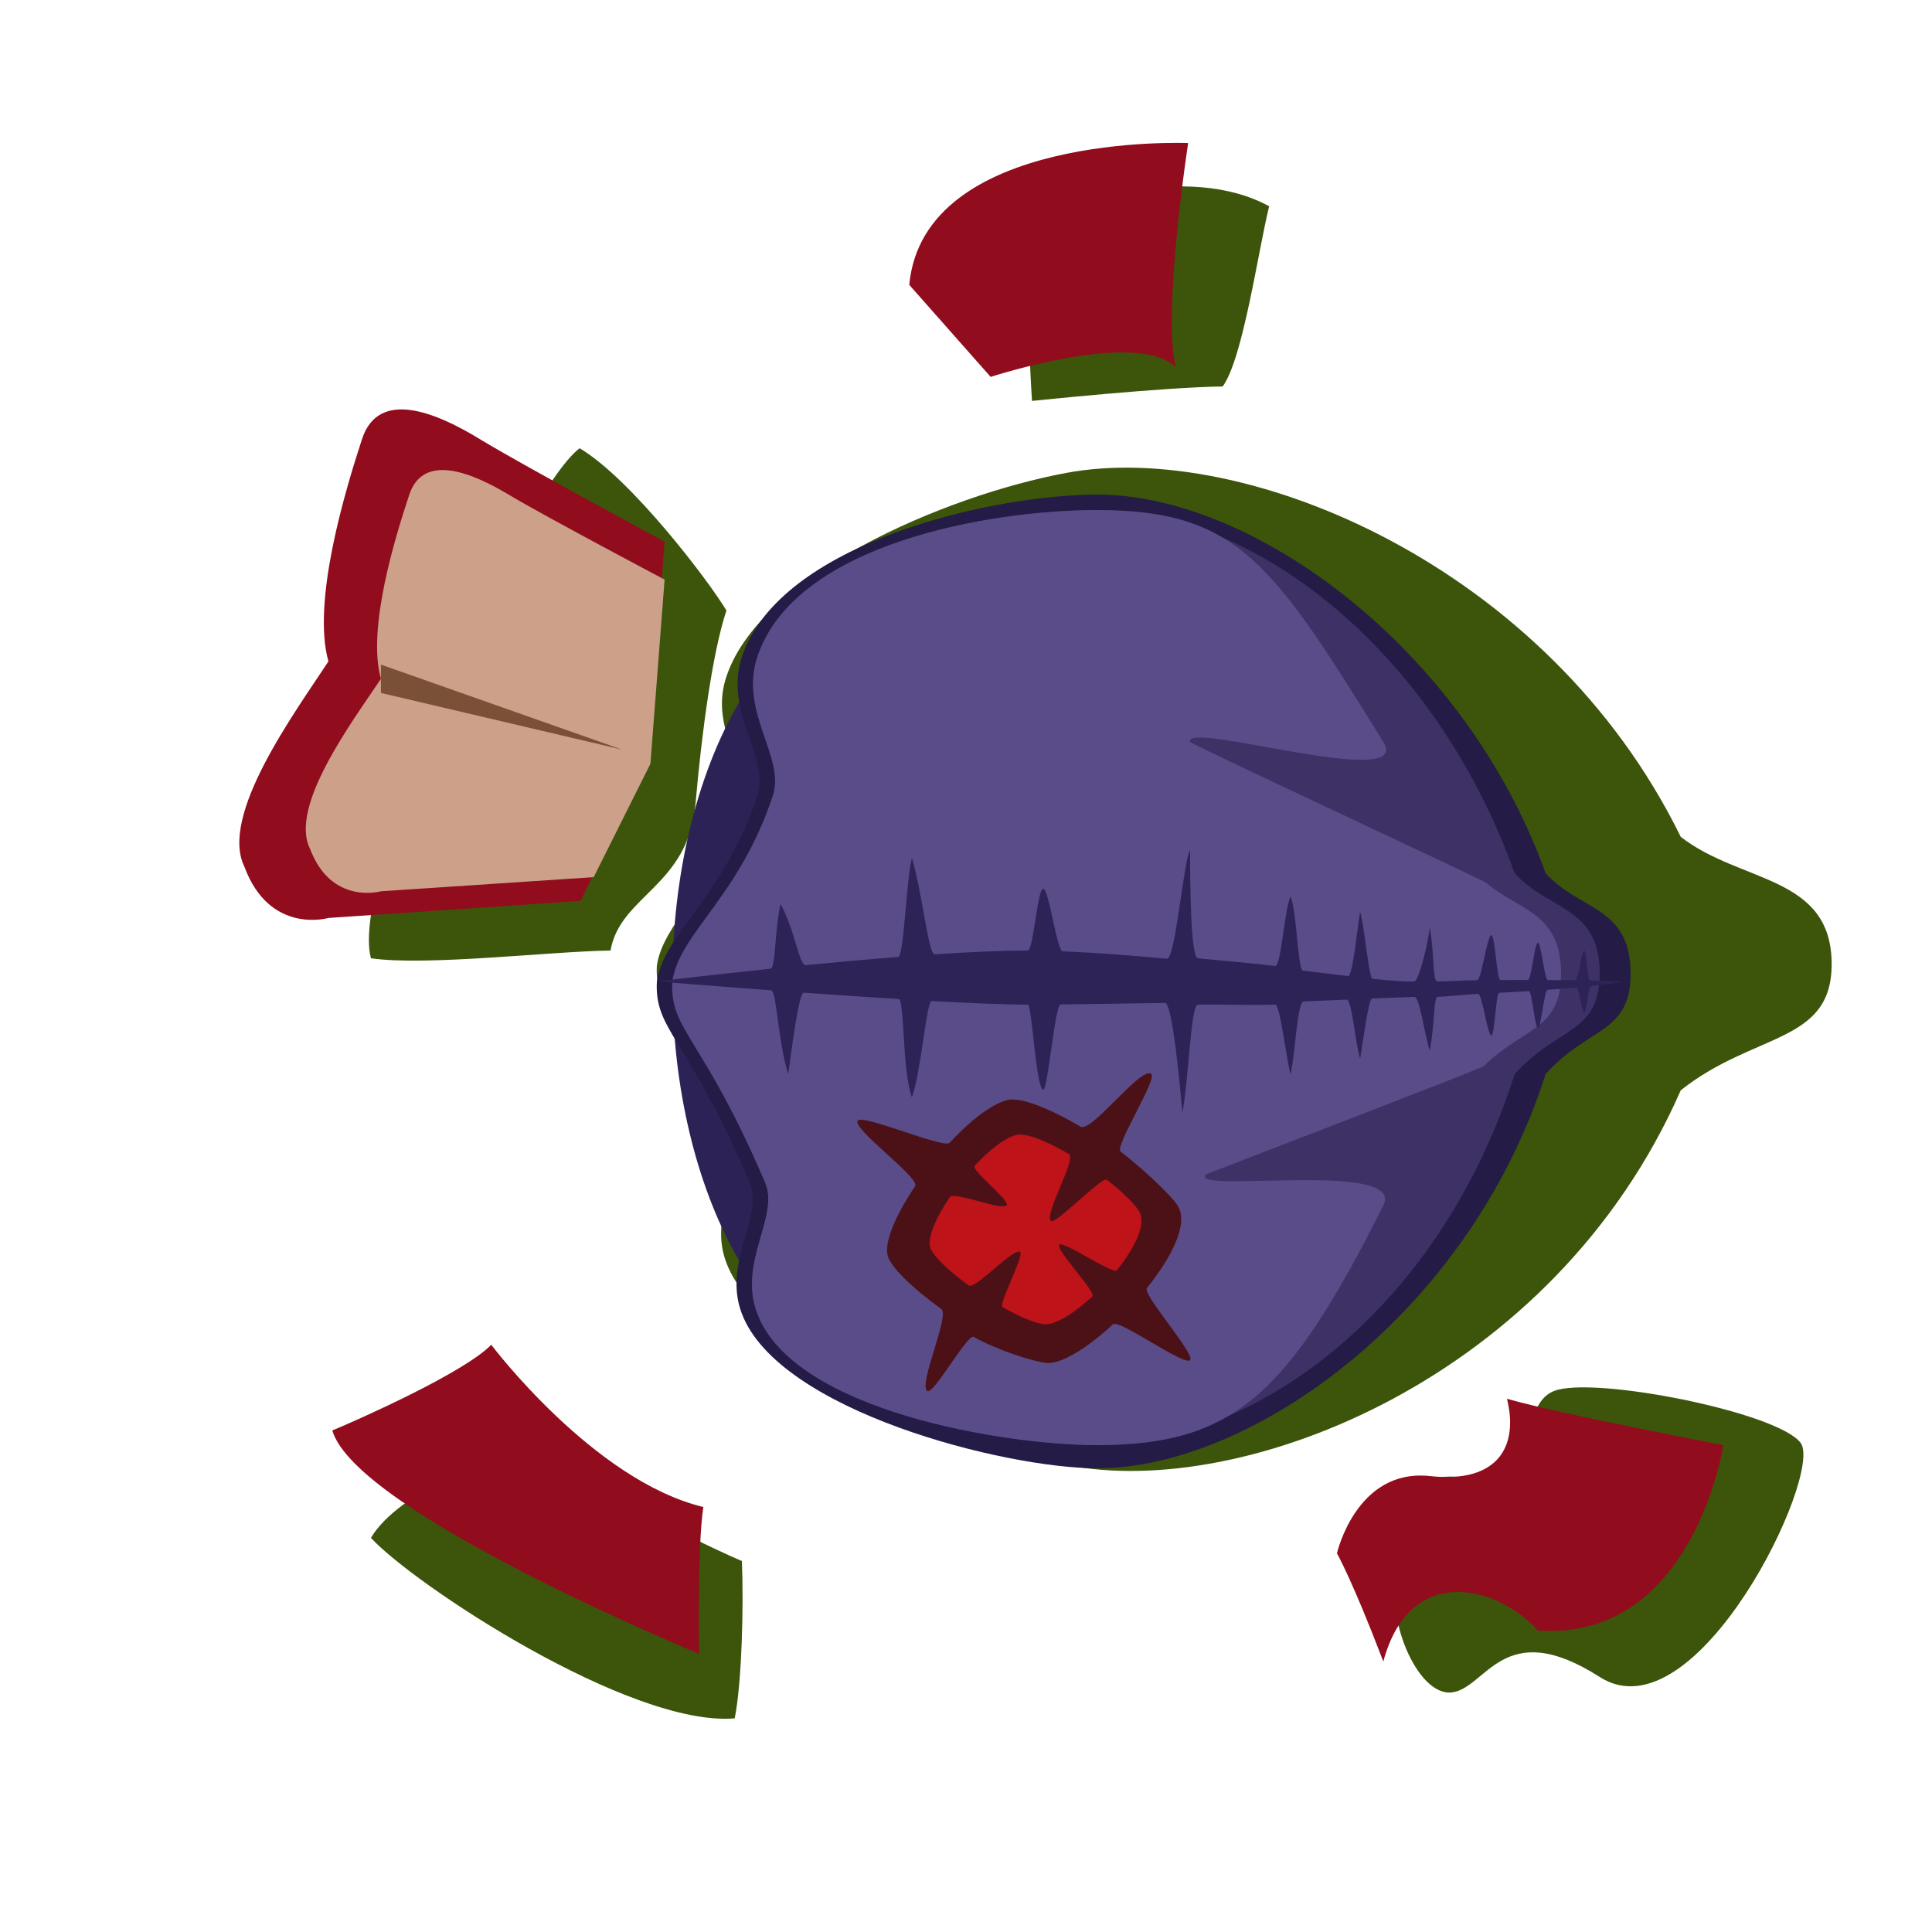
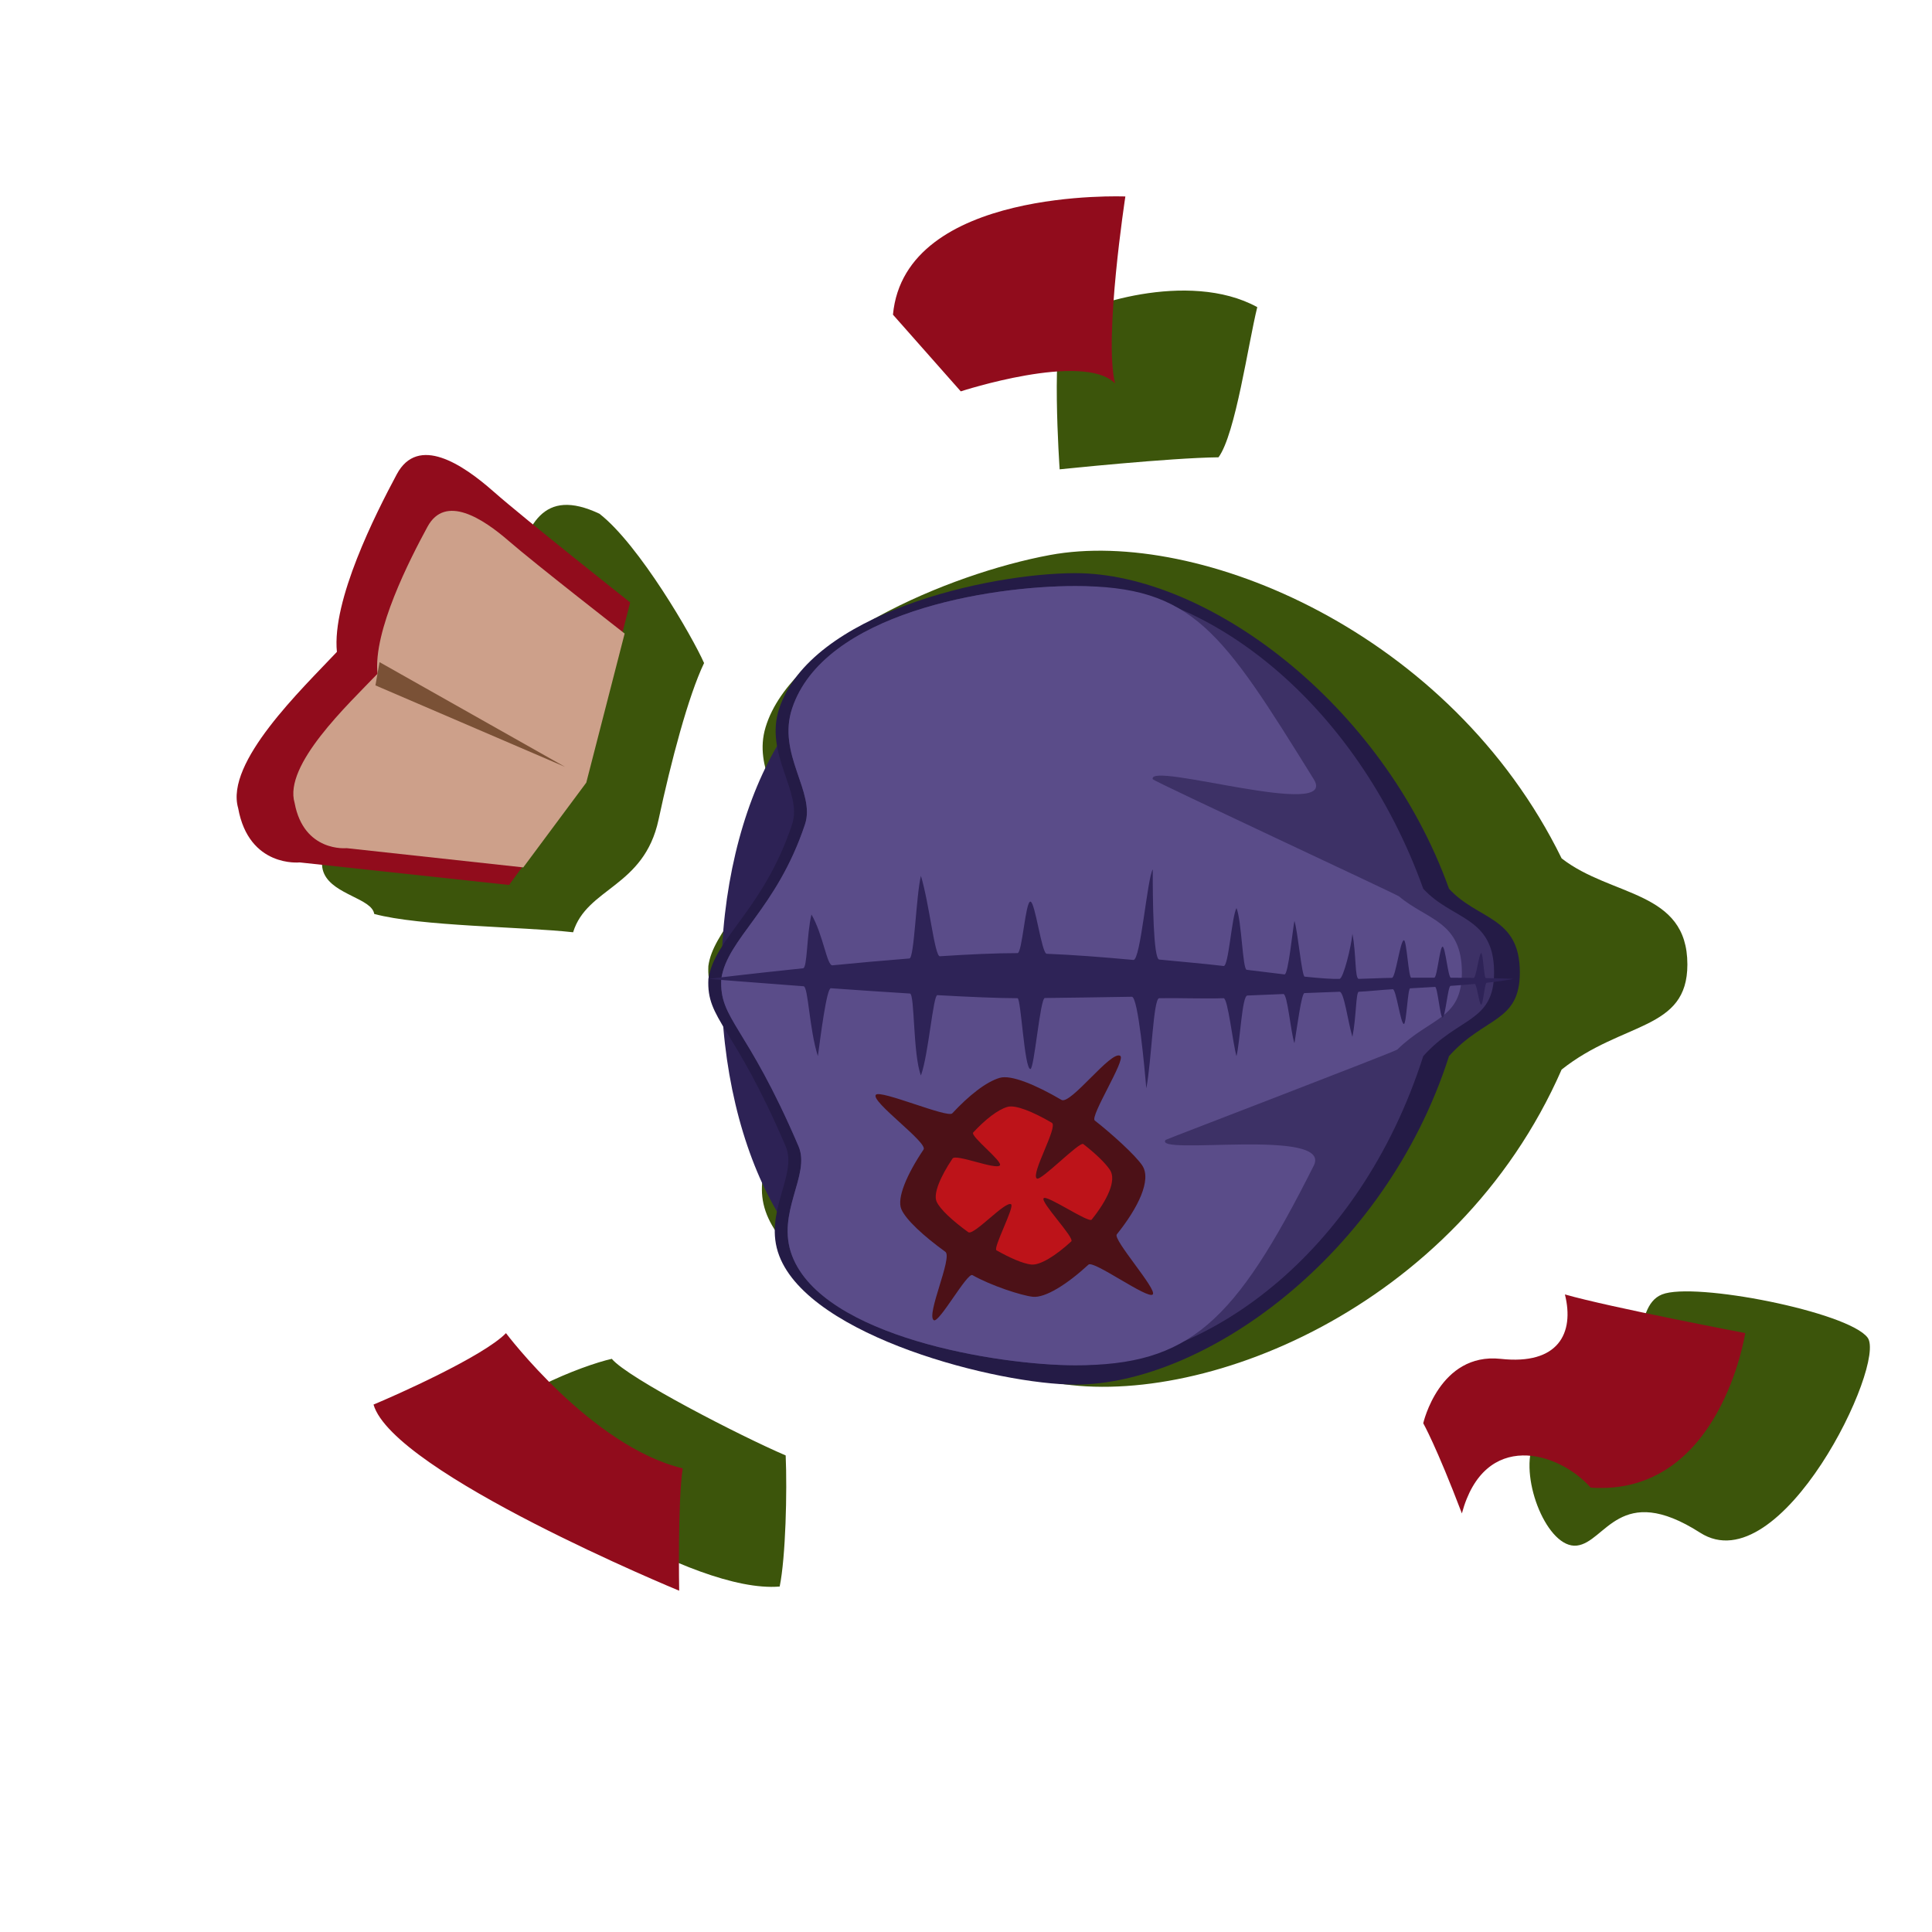
- <svg xmlns="http://www.w3.org/2000/svg" id="svg3336" version="1.1" xml:space="preserve" width="312.5" height="312.5" viewBox="0 0 312.5 312.5">
+ <svg xmlns="http://www.w3.org/2000/svg" id="svg3336" version="1.1" xml:space="preserve" width="375" height="375" viewBox="0 0 375 375">
  <defs id="defs3340">
    <clipPath clipPathUnits="userSpaceOnUse" id="clipPath3350">
-       <path d="M 0,250 250,250 250,0 0,0 0,250 Z" id="path3352" />
+       <path d="M 0,300 300,300 300,0 0,0 0,300 Z" id="path3352" />
    </clipPath>
    <clipPath clipPathUnits="userSpaceOnUse" id="clipPath3358">
-       <path d="m 47.736,225.88 189.28,0 0,-198.286 -189.28,0 0,198.286 z" id="path3360" />
+       <path d="m 50.002,254.88 240.356,0 0,-201.286 -240.356,0 0,201.286 z" id="path3360" />
    </clipPath>
    <clipPath clipPathUnits="userSpaceOnUse" id="clipPath3374">
-       <path d="M 0,250 250,250 250,0 0,0 0,250 Z" id="path3376" />
+       <path d="M 0,300 300,300 300,0 0,0 0,300 Z" id="path3376" />
    </clipPath>
    <clipPath clipPathUnits="userSpaceOnUse" id="clipPath3382">
-       <path d="m 87,173 56,0 0,-100 -56,0 0,100 z" id="path3384" />
+       <path d="m 112,198 56,0 0,-100 -56,0 0,100 z" id="path3384" />
    </clipPath>
    <clipPath clipPathUnits="userSpaceOnUse" id="clipPath3398">
-       <path d="M 0,250 250,250 250,0 0,0 0,250 Z" id="path3400" />
+       <path d="M 0,300 300,300 300,0 0,0 0,300 Z" id="path3400" />
    </clipPath>
    <clipPath clipPathUnits="userSpaceOnUse" id="clipPath3406">
-       <path d="M 84.981,186 211,186 211,60 84.981,60 l 0,126 z" id="path3408" />
+       <path d="m 109.981,211 126.019,0 0,-126 -126.019,0 0,126 z" id="path3408" />
    </clipPath>
    <clipPath clipPathUnits="userSpaceOnUse" id="clipPath3422">
-       <path d="M 0,250 250,250 250,0 0,0 0,250 Z" id="path3424" />
+       <path d="M 0,300 300,300 300,0 0,0 0,300 Z" id="path3424" />
    </clipPath>
    <clipPath clipPathUnits="userSpaceOnUse" id="clipPath3430">
-       <path d="M 86.981,184 207,184 207,63 86.981,63 l 0,121 z" id="path3432" />
+       <path d="m 111.981,209 120.019,0 0,-121 -120.019,0 0,121 z" id="path3432" />
    </clipPath>
    <clipPath clipPathUnits="userSpaceOnUse" id="clipPath3446">
-       <path d="M 0,250 250,250 250,0 0,0 0,250 Z" id="path3448" />
+       <path d="M 0,300 300,300 300,0 0,0 0,300 Z" id="path3448" />
    </clipPath>
    <clipPath clipPathUnits="userSpaceOnUse" id="clipPath3454">
-       <path d="M 86.981,184 202,184 202,63 86.981,63 l 0,121 z" id="path3456" />
+       <path d="m 111.981,209 115.019,0 0,-121 -115.019,0 0,121 z" id="path3456" />
    </clipPath>
    <clipPath clipPathUnits="userSpaceOnUse" id="clipPath3470">
-       <path d="M 0,250 250,250 250,0 0,0 0,250 Z" id="path3472" />
+       <path d="M 0,300 300,300 300,0 0,0 0,300 Z" id="path3472" />
    </clipPath>
    <clipPath clipPathUnits="userSpaceOnUse" id="clipPath3478">
-       <path d="m 85,140 125,0 0,-34 -125,0 0,34 z" id="path3480" />
+       <path d="m 110,165 125,0 0,-34 -125,0 0,34 z" id="path3480" />
    </clipPath>
    <clipPath clipPathUnits="userSpaceOnUse" id="clipPath3494">
-       <path d="M 0,250 250,250 250,0 0,0 0,250 Z" id="path3496" />
+       <path d="M 0,300 300,300 300,0 0,0 0,300 Z" id="path3496" />
    </clipPath>
    <clipPath clipPathUnits="userSpaceOnUse" id="clipPath3502">
-       <path d="m 110.945,111.115 43.107,0 0,-41.138 -43.107,0 0,41.138 z" id="path3504" />
+       <path d="m 135.945,136.115 43.107,0 0,-41.138 -43.107,0 0,41.138 z" id="path3504" />
    </clipPath>
    <clipPath clipPathUnits="userSpaceOnUse" id="clipPath3518">
-       <path d="M 0,250 250,250 250,0 0,0 0,250 Z" id="path3520" />
+       <path d="M 0,300 300,300 300,0 0,0 0,300 Z" id="path3520" />
    </clipPath>
    <clipPath clipPathUnits="userSpaceOnUse" id="clipPath3526">
-       <path d="m 120.299,103.191 27.408,0 0,-24.557 -27.408,0 0,24.557 z" id="path3528" />
+       <path d="m 145.299,128.191 27.408,0 0,-24.557 -27.408,0 0,24.557 z" id="path3528" />
    </clipPath>
    <clipPath clipPathUnits="userSpaceOnUse" id="clipPath3542">
-       <path d="M 0,250 250,250 250,0 0,0 0,250 Z" id="path3544" />
+       <path d="M 0,300 300,300 300,0 0,0 0,300 Z" id="path3544" />
    </clipPath>
  </defs>
-   <g id="g3344" transform="matrix(1.25,0,0,-1.25,0,312.5)">
+   <g id="g3344" transform="matrix(1.25,0,0,-1.25,0,375)">
    <g id="g3346">
      <g id="g3348" clip-path="url(#clipPath3350)">
        <g id="g3354">
          <g id="g3356" />
          <g id="g3362">
            <g clip-path="url(#clipPath3358)" id="g3364">
-               <g transform="translate(217.4883,141.7119)" id="g3366">
-                 <path d="m 0,0 c -17.234,35.154 -56.408,51.369 -79.438,47.108 -15.866,-2.934 -40.143,-13.397 -44.171,-26.742 -1.968,-6.516 3.095,-11.216 1.676,-15.806 -3.665,-11.862 -9.824,-15.841 -10.562,-21.272 -0.261,-5.465 3.087,-6.128 9.722,-23.128 1.611,-4.131 -2.955,-8.781 -0.836,-14.962 3.939,-11.49 30.12,-23.688 44.171,-26.488 22.854,-4.555 63.101,11.2 79.438,48.496 9.508,7.546 19.527,6.005 19.527,16.317 C 19.527,-4.928 7.752,-6.038 0,0 m -16.408,-71.712 c -5,-2 -1.141,-12.294 -11.401,-11.177 -10.83,1.118 -6.679,-6.675 -8.679,-12.175 -2,-5.5 2.34,-16.148 6.84,-15.648 4.5,0.5 6.66,10 19.16,2 12.5,-8 29,26.294 26,30.294 -3,4 -26.92,8.706 -31.92,6.706 m -122.08,57 c 1.253,7.173 10.067,8.269 11,19 0.799,9.198 2.201,19.634 4,25 -2.264,3.794 -12.292,17.02 -19,21 -7.58,-5.799 -29.938,-55.432 -27,-66 7.23,-1.037 23.19,0.9 31,1 m 79.211,72.99 c 2.646,3.606 4.605,17.65 6.017,23.32 -10.748,5.885 -27.373,0.115 -29.765,-2.012 -2.393,-2.127 -0.92,-23.177 -0.92,-23.177 0,0 17.121,1.789 24.668,1.869 m -89.211,-136.99 c -4.5,-1 -17.5,-6 -21,-12 5.5,-6 33.5,-24.5 47.069,-23.355 0.929,4.544 1.174,14.769 0.931,20.355 -7,3 -24.5,12 -27,15" style="fill:#3c550b;fill-opacity:1;fill-rule:evenodd;stroke:none" id="path3368" />
+               <g transform="translate(262.0156,150.2354)" id="g3366">
+                 <path d="m 0,0 c 0,11.549 -11.775,10.438 -19.527,16.477 -17.235,35.154 -56.409,51.369 -79.438,47.108 -15.866,-2.935 -40.143,-13.397 -44.171,-26.742 -1.968,-6.517 3.094,-11.216 1.676,-15.807 -3.665,-11.861 -9.825,-15.841 -10.562,-21.271 -0.261,-5.465 3.087,-6.128 9.721,-23.128 1.612,-4.131 -2.954,-8.782 -0.835,-14.962 3.938,-11.49 30.119,-23.689 44.171,-26.488 22.854,-4.555 63.1,11.2 79.438,48.496 C -10.02,-8.771 0,-10.313 0,0 m 27.984,-57.941 c -3,4 -26.92,8.706 -31.92,6.706 -5,-2 -1.14,-12.294 -11.4,-11.177 -10.83,1.118 -6.68,-6.676 -8.68,-12.176 -2,-5.5 2.34,-16.147 6.84,-15.647 4.5,0.5 6.66,10 19.16,2 12.5,-8 29,26.294 26,30.294 m -187.738,80.433 c 1.932,9.029 4.617,19.21 7.066,24.313 -1.776,4.045 -10.088,18.41 -16.252,23.191 -17.624,8.298 -10.049,-23.339 -24.018,-33.815 -34.596,-25.951 -11.655,-23.571 -10.95,-28.331 7.046,-1.925 23.123,-1.98 30.885,-2.848 2.132,6.962 11.014,6.957 13.269,17.49 m 86.949,56.263 c 2.647,3.605 4.606,17.649 6.018,23.319 -10.748,5.886 -27.373,0.115 -29.766,-2.011 -2.392,-2.127 -0.92,-23.177 -0.92,-23.177 0,0 17.121,1.789 24.668,1.869 m -94.211,-139.99 c -4.5,-1 -17.5,-6 -21,-12 5.5,-6 33.5,-24.5 47.069,-23.356 0.93,4.544 1.175,14.77 0.931,20.356 -7,3 -24.5,12 -27,15" style="fill:#3c550b;fill-opacity:1;fill-rule:evenodd;stroke:none" id="path3368" />
              </g>
            </g>
          </g>
        </g>
      </g>
    </g>
    <g id="g3370">
      <g id="g3372" clip-path="url(#clipPath3374)">
        <g id="g3378">
          <g id="g3380" />
          <g id="g3386">
            <g clip-path="url(#clipPath3382)" id="g3388">
-               <g transform="translate(115,173)" id="g3390">
+               <g transform="translate(140,198)" id="g3390">
                <path d="m 0,0 c -15.464,0 -28,-22.386 -28,-50 0,-27.614 12.536,-50 28,-50 15.464,0 28,22.386 28,50 C 28,-22.386 15.464,0 0,0" style="fill:#2d2255;fill-opacity:1;fill-rule:nonzero;stroke:none" id="path3392" />
              </g>
            </g>
          </g>
        </g>
      </g>
    </g>
    <g id="g3394">
      <g id="g3396" clip-path="url(#clipPath3398)">
        <g id="g3402">
          <g id="g3404" />
          <g id="g3410">
            <g clip-path="url(#clipPath3406)" id="g3412">
-               <g transform="translate(200,137)" id="g3414">
+               <g transform="translate(225,162)" id="g3414">
                <path d="m 0,0 c -10.363,28.904 -37.699,49 -58,49 -13.607,0 -41.086,-6.223 -46,-21 -2.377,-7.149 3.675,-12.968 2,-18 -4.403,-13.229 -12.061,-17.675 -13,-24 -0.334,-6.384 3.899,-7.045 12,-26 1.913,-4.476 -3.561,-10.294 -1,-17 4.813,-12.604 34.036,-20 46,-20 19.781,0 48.031,19.827 58,51 5.482,6.171 11,5.193 11,13 0,8.743 -6.512,8.086 -11,13" style="fill:#241b46;fill-opacity:1;fill-rule:nonzero;stroke:none" id="path3416" />
              </g>
            </g>
          </g>
        </g>
      </g>
    </g>
    <g id="g3418">
      <g id="g3420" clip-path="url(#clipPath3422)">
        <g id="g3426">
          <g id="g3428" />
          <g id="g3434">
            <g clip-path="url(#clipPath3430)" id="g3436">
-               <g transform="translate(196,137)" id="g3438">
+               <g transform="translate(221,162)" id="g3438">
                <path d="m 0,0 c -10.363,28.904 -33.699,47 -54,47 -13.607,0 -39.086,-4.223 -44,-19 -2.377,-7.149 3.675,-12.968 2,-18 -4.403,-13.229 -12.061,-17.675 -13,-24 -0.334,-6.384 3.899,-7.045 12,-26 1.913,-4.476 -3.561,-10.294 -1,-17 4.813,-12.604 32.036,-17 44,-17 19.781,0 44.031,16.827 54,48 5.482,6.171 11,5.193 11,13 0,8.743 -6.512,8.086 -11,13" style="fill:#3d3166;fill-opacity:1;fill-rule:nonzero;stroke:none" id="path3440" />
              </g>
            </g>
          </g>
        </g>
      </g>
    </g>
    <g id="g3442">
      <g id="g3444" clip-path="url(#clipPath3446)">
        <g id="g3450">
          <g id="g3452" />
          <g id="g3458">
            <g clip-path="url(#clipPath3454)" id="g3460">
-               <g transform="translate(192.252,135.7998)" id="g3462">
-                 <path d="m 0,0 c -0.43,0.362 -37.849,17.759 -38.252,18.2 -0.91,2.866 28.994,-6.44 25,0 -14.303,23.062 -18.759,30 -37,30 -13.607,0 -39.086,-4.222 -44,-19 -2.377,-7.149 3.675,-12.968 2,-18 -4.403,-13.229 -12.061,-17.675 -13,-24 -0.334,-6.384 3.899,-7.045 12,-26 1.913,-4.475 -3.561,-10.294 -1,-17 4.814,-12.604 32.036,-17 44,-17 17.705,0 24.74,6.596 37,31 2.991,5.954 -25.047,1.477 -23,4 0.438,0.224 35.653,13.71 35.979,14.03 5.142,5.055 10.021,4.628 10.021,11.97 C 9.748,-3.842 4.354,-3.672 0,0" style="fill:#5a4c89;fill-opacity:1;fill-rule:nonzero;stroke:none" id="path3464" />
+               <g transform="translate(217.252,160.7998)" id="g3462">
+                 <path d="m 0,0 c -0.43,0.362 -37.849,17.759 -38.252,18.2 -0.91,2.866 28.994,-6.439 25,0 -14.303,23.062 -18.759,30 -37,30 -13.607,0 -39.086,-4.222 -44,-19 -2.377,-7.149 3.675,-12.968 2,-18 -4.403,-13.229 -12.061,-17.675 -13,-24 -0.334,-6.384 3.899,-7.045 12,-26 1.913,-4.475 -3.561,-10.294 -1,-17 4.814,-12.604 32.036,-17 44,-17 17.705,0 24.74,6.596 37,31 2.991,5.954 -25.047,1.477 -23,4 0.438,0.224 35.653,13.71 35.979,14.03 5.142,5.055 10.021,4.628 10.021,11.97 C 9.748,-3.842 4.354,-3.672 0,0" style="fill:#5a4c89;fill-opacity:1;fill-rule:nonzero;stroke:none" id="path3464" />
              </g>
            </g>
          </g>
        </g>
      </g>
    </g>
    <g id="g3466">
      <g id="g3468" clip-path="url(#clipPath3470)">
        <g id="g3474">
          <g id="g3476" />
          <g id="g3482">
            <g clip-path="url(#clipPath3478)" id="g3484">
-               <g transform="translate(205.7109,123.127)" id="g3486">
-                 <path d="M 0,0 C -0.276,0.005 -0.42,3.869 -0.711,3.873 -1.036,3.878 -1.511,0.022 -1.852,0.026 -2.975,0.039 -4.178,0.049 -5.424,0.054 -5.849,0.056 -6.278,4.872 -6.711,4.873 -7.137,4.874 -7.564,0.061 -7.996,0.061 -9.18,0.062 -10.381,0.059 -11.57,0.053 c -0.431,-0.002 -0.714,5.823 -1.141,5.82 -0.577,-0.004 -1.295,-5.836 -1.858,-5.841 -1.511,-0.013 -3.813,-0.135 -5.142,-0.159 -0.651,-0.012 -0.381,3.869 -1,7 -0.153,-1.875 -1.402,-6.977 -2,-7 -1.127,-0.042 -3.016,0.098 -5.408,0.345 -0.457,0.048 -1.059,6.997 -1.592,8.655 -0.264,-1.225 -0.953,-8.375 -1.541,-8.307 -1.809,0.212 -3.791,0.457 -5.872,0.716 -0.647,0.08 -0.779,7.652 -1.587,9.591 -0.766,-1.477 -1.219,-9.096 -2,-9 -3.066,0.375 -6.936,0.687 -10,1 -0.905,0.093 -1.018,9.277 -1,14 -0.864,-1.391 -1.894,-14.162 -3.006,-14.06 -4.711,0.436 -9.346,0.794 -13.468,0.96 -0.776,0.032 -1.79,8.083 -2.526,8.1 -0.776,0.018 -1.273,-8 -2,-8 -3.38,0 -7.567,-0.19 -12.051,-0.487 -0.816,-0.055 -1.616,8.048 -2.949,12.487 -0.748,-3.055 -1.026,-12.771 -1.783,-12.831 -4.007,-0.313 -8.103,-0.686 -11.953,-1.063 -0.864,-0.084 -1.429,4.729 -3.264,7.894 -0.743,-3.171 -0.635,-8.285 -1.291,-8.353 -8.392,-0.87 -14.709,-1.647 -14.709,-1.647 0,0 6.447,-0.53 14.776,-1.144 0.739,-0.055 0.87,-6.616 2.224,-10.856 0.405,2.952 1.351,10.596 2.021,10.548 4.001,-0.286 8.234,-0.574 12.273,-0.823 0.76,-0.046 0.45,-9.423 1.706,-12.725 1.177,3.21 1.896,12.511 2.555,12.474 5.078,-0.285 9.552,-0.474 12.445,-0.474 0.545,0 1.061,-11.008 2,-11 0.598,0.005 1.511,11.023 2.244,11.031 3.426,0.037 8.237,0.105 13.506,0.194 0.983,0.016 1.991,-11.243 2.25,-14.225 0.828,4.344 1.078,13.982 2,14 2.952,0.056 6.934,-0.104 10,0 0.669,0.023 1.412,-6.928 2,-9 0.576,2.317 0.852,9.384 1.692,9.416 1.958,0.076 3.844,0.155 5.59,0.232 0.64,0.028 1.118,-5.818 1.718,-7.648 0.438,2.681 1.1,7.773 1.555,7.794 1.752,0.08 4.265,0.151 5.445,0.206 0.708,0.033 1.287,-4.604 2,-7 0.614,2.991 0.525,6.978 1,7 1.582,0.074 3.719,0.315 5.273,0.393 0.523,0.025 1.21,-5.419 1.727,-5.393 0.382,0.02 0.594,5.512 0.971,5.532 1.324,0.071 2.617,0.145 3.866,0.223 0.384,0.023 0.788,-4.779 1.163,-4.755 0.429,0.028 0.826,4.884 1.242,4.913 1.326,0.094 2.585,0.193 3.752,0.298 0.332,0.03 0.688,-3.242 1.006,-3.211 0.293,0.029 0.551,3.362 0.83,3.393 1.678,0.18 3.096,0.381 4.17,0.607 C 3.316,-0.073 1.819,-0.03 0,0" style="fill:#2e2357;fill-opacity:1;fill-rule:nonzero;stroke:none" id="path3488" />
+               <g transform="translate(230.7109,148.127)" id="g3486">
+                 <path d="M 0,0 C -0.276,0.005 -0.42,3.869 -0.711,3.873 -1.036,3.878 -1.511,0.022 -1.852,0.026 -2.975,0.039 -4.178,0.049 -5.424,0.054 -5.849,0.056 -6.278,4.872 -6.711,4.873 -7.137,4.874 -7.564,0.061 -7.996,0.061 -9.18,0.062 -10.381,0.059 -11.57,0.053 c -0.431,-0.002 -0.714,5.823 -1.141,5.82 -0.577,-0.004 -1.295,-5.836 -1.859,-5.841 -1.51,-0.013 -3.812,-0.135 -5.141,-0.159 -0.651,-0.012 -0.381,3.869 -1,7 -0.153,-1.875 -1.402,-6.977 -2,-7 -1.127,-0.042 -3.016,0.098 -5.408,0.345 -0.457,0.048 -1.059,6.997 -1.592,8.655 -0.264,-1.225 -0.953,-8.375 -1.541,-8.307 -1.809,0.212 -3.791,0.457 -5.872,0.716 -0.647,0.08 -0.779,7.652 -1.587,9.591 -0.766,-1.477 -1.219,-9.096 -2,-9 -3.066,0.375 -6.936,0.687 -10,1 -0.905,0.093 -1.018,9.277 -1,14 -0.864,-1.391 -1.894,-14.162 -3.006,-14.06 -4.711,0.436 -9.346,0.794 -13.468,0.96 -0.776,0.032 -1.79,8.083 -2.526,8.1 -0.776,0.018 -1.273,-8 -2,-8 -3.38,0 -7.567,-0.19 -12.051,-0.487 -0.816,-0.055 -1.616,8.048 -2.949,12.487 -0.748,-3.055 -1.026,-12.771 -1.783,-12.831 -4.007,-0.313 -8.103,-0.686 -11.953,-1.063 -0.864,-0.084 -1.429,4.729 -3.264,7.894 -0.743,-3.171 -0.635,-8.285 -1.291,-8.353 -8.392,-0.87 -14.709,-1.647 -14.709,-1.647 0,0 6.447,-0.53 14.776,-1.144 0.738,-0.055 0.87,-6.616 2.224,-10.856 0.405,2.952 1.351,10.596 2.021,10.548 4.001,-0.286 8.234,-0.574 12.273,-0.823 0.76,-0.046 0.45,-9.423 1.706,-12.725 1.177,3.21 1.896,12.511 2.555,12.474 5.078,-0.285 9.552,-0.474 12.445,-0.474 0.544,0 1.061,-11.008 2,-11 0.598,0.005 1.511,11.023 2.244,11.031 3.426,0.037 8.237,0.105 13.506,0.194 0.983,0.016 1.991,-11.243 2.25,-14.225 0.828,4.344 1.078,13.982 2,14 2.952,0.056 6.934,-0.104 10,0 0.669,0.023 1.412,-6.928 2,-9 0.576,2.317 0.852,9.384 1.692,9.416 1.958,0.076 3.844,0.155 5.59,0.232 0.64,0.028 1.118,-5.818 1.718,-7.648 0.438,2.681 1.1,7.773 1.555,7.794 1.752,0.08 4.265,0.151 5.445,0.206 0.708,0.033 1.287,-4.604 2,-7 0.614,2.991 0.525,6.978 1,7 1.582,0.074 3.719,0.315 5.273,0.393 0.523,0.025 1.21,-5.419 1.727,-5.393 0.382,0.02 0.594,5.512 0.971,5.532 1.324,0.071 2.617,0.145 3.866,0.223 0.384,0.023 0.788,-4.779 1.163,-4.755 0.429,0.028 0.826,4.884 1.242,4.913 1.326,0.094 2.585,0.193 3.752,0.298 0.332,0.03 0.688,-3.242 1.006,-3.211 0.293,0.029 0.551,3.362 0.83,3.393 1.678,0.18 3.096,0.381 4.17,0.607 C 3.316,-0.073 1.819,-0.03 0,0" style="fill:#2e2357;fill-opacity:1;fill-rule:nonzero;stroke:none" id="path3488" />
              </g>
            </g>
          </g>
        </g>
      </g>
    </g>
    <g id="g3490">
      <g id="g3492" clip-path="url(#clipPath3494)">
        <g id="g3498">
          <g id="g3500" />
          <g id="g3506">
            <g clip-path="url(#clipPath3502)" id="g3508">
-               <g transform="translate(148.4141,83.3262)" id="g3510">
-                 <path d="m 0,0 c 3.303,4.108 5.448,8.461 3.947,10.713 -1.051,1.576 -4.797,4.97 -7.361,6.961 -0.811,0.629 4.836,9.428 3.961,10.039 -1.388,0.969 -7.72,-7.658 -9.138,-6.828 -4.015,2.352 -7.823,3.925 -9.562,3.427 -2.142,-0.611 -4.847,-2.781 -7.394,-5.519 -0.723,-0.776 -11.186,3.726 -11.867,2.881 -0.835,-1.037 8.128,-7.433 7.411,-8.497 -2.57,-3.818 -4.186,-7.545 -3.45,-9.264 0.707,-1.651 3.476,-4.185 6.835,-6.622 1.164,-0.845 -3.04,-9.837 -1.796,-10.617 0.817,-0.512 5.191,7.455 6,7 2.945,-1.661 7.601,-3.165 9.361,-3.362 1.94,-0.214 5.355,1.947 8.656,4.99 0.795,0.733 9.223,-5.443 9.983,-4.628 C 6.302,-8.559 -0.646,-0.804 0,0" style="fill:#4c1117;fill-opacity:1;fill-rule:nonzero;stroke:none" id="path3512" />
+               <g transform="translate(173.4141,108.3262)" id="g3510">
+                 <path d="m 0,0 c 3.303,4.108 5.448,8.461 3.947,10.713 -1.051,1.576 -4.797,4.97 -7.361,6.961 -0.811,0.629 4.836,9.428 3.961,10.039 -1.389,0.969 -7.72,-7.658 -9.138,-6.828 -4.015,2.352 -7.823,3.925 -9.562,3.427 -2.142,-0.611 -4.847,-2.781 -7.394,-5.519 -0.723,-0.776 -11.186,3.726 -11.867,2.881 -0.835,-1.037 8.128,-7.433 7.411,-8.497 -2.57,-3.818 -4.186,-7.545 -3.45,-9.264 0.707,-1.651 3.476,-4.185 6.835,-6.622 1.164,-0.845 -3.04,-9.837 -1.796,-10.617 0.817,-0.512 5.191,7.455 6,7 2.945,-1.661 7.601,-3.165 9.361,-3.362 1.94,-0.214 5.355,1.947 8.656,4.99 0.795,0.733 9.223,-5.443 9.983,-4.628 C 6.302,-8.559 -0.646,-0.804 0,0" style="fill:#4c1117;fill-opacity:1;fill-rule:nonzero;stroke:none" id="path3512" />
              </g>
            </g>
          </g>
        </g>
      </g>
    </g>
    <g id="g3514">
      <g id="g3516" clip-path="url(#clipPath3518)">
        <g id="g3522">
          <g id="g3524" />
          <g id="g3530">
            <g clip-path="url(#clipPath3526)" id="g3532">
-               <g transform="translate(147.3555,93.332)" id="g3534">
+               <g transform="translate(172.3555,118.332)" id="g3534">
                <path d="m 0,0 c -0.757,1.136 -2.293,2.583 -4.14,4.017 -0.583,0.452 -6.585,-5.788 -7.215,-5.349 -1,0.697 3.349,8.059 2.328,8.656 -2.891,1.695 -5.633,2.826 -6.885,2.469 -1.542,-0.441 -3.489,-2.003 -5.324,-3.975 -0.52,-0.558 4.632,-4.503 4.141,-5.111 -0.6,-0.746 -6.833,1.834 -7.349,1.067 -1.85,-2.748 -3.014,-5.432 -2.484,-6.67 0.51,-1.188 2.503,-3.013 4.922,-4.768 0.837,-0.607 5.755,4.893 6.651,4.332 0.587,-0.369 -2.85,-6.821 -2.269,-7.149 2.121,-1.196 4.117,-2.066 5.384,-2.207 1.396,-0.155 3.855,1.402 6.232,3.592 0.572,0.529 -4.834,6.117 -4.287,6.703 0.516,0.552 6.988,-3.899 7.453,-3.32 C -0.464,-4.755 1.081,-1.621 0,0" style="fill:#bd1319;fill-opacity:1;fill-rule:nonzero;stroke:none" id="path3536" />
              </g>
            </g>
          </g>
        </g>
      </g>
    </g>
    <g id="g3538">
      <g id="g3540" clip-path="url(#clipPath3542)">
-         <g id="g3546" transform="translate(62.0737,193.1875)">
-           <path d="m 0,0 c -5.437,3.32 -13.05,6.64 -15.226,0 -2.175,-6.64 -6.525,-21.026 -4.35,-28.772 -4.35,-6.64 -14.138,-19.92 -10.875,-26.56 3.263,-8.853 10.875,-6.64 10.875,-6.64 l 32.627,2.213 8.7,17.707 2.175,28.773 C 23.926,-13.279 5.438,-3.32 0,0" style="fill:#910c1c;fill-opacity:1;fill-rule:nonzero;stroke:none" id="path3548" />
+         <g id="g3546" transform="translate(76.6021,223.7002)">
+           <path d="m 0,0 c -4.776,4.217 -11.695,8.812 -14.993,2.651 -3.298,-6.159 -10.087,-19.568 -9.295,-27.575 -5.44,-5.78 -17.391,-17.152 -15.334,-24.259 1.671,-9.286 9.553,-8.432 9.553,-8.432 l 32.513,-3.503 11.652,15.921 7.152,27.954 C 21.248,-17.243 4.777,-4.216 0,0" style="fill:#910c1c;fill-opacity:1;fill-rule:nonzero;stroke:none" id="path3548" />
        </g>
-         <g id="g3550" transform="translate(195,69)">
-           <path d="m 0,0 c 1.5,-6 -1,-11 -10,-10 -9.5,1 -12,-10 -12,-10 0,0 2,-3.5 6,-14 3.5,13 14.988,9.66 20,4 20.128,-1.384 24,24 24,24 0,0 -21,4 -28,6 M -131.433,6.99 C -134.936,3.365 -148.854,-2.804 -152,-4.1 c 3.09,-10.622 47.462,-28.905 47.462,-28.905 0,0 -0.252,13.756 0.551,18.997 -14.218,3.421 -27.446,20.998 -27.446,20.998 m 54.092,137.148 10.529,-11.909 c 0,0 19.013,6.204 23.956,1.24 -1.763,7.097 1.602,29.021 1.602,29.021 0,0 -34.239,1.432 -36.087,-18.352" style="fill:#910c1c;fill-opacity:1;fill-rule:evenodd;stroke:none" id="path3552" />
+         <g id="g3550" transform="translate(243,99)">
+           <path d="m 0,0 c 1.5,-6 -1,-11 -10,-10 -9.5,1 -12,-10 -12,-10 0,0 2,-3.5 6,-14 3.5,13 14.988,9.66 20,4 20.128,-1.384 24,24 24,24 0,0 -21,4 -28,6 m -164.433,-6.01 c -3.503,-3.625 -17.421,-9.794 -20.567,-11.09 3.09,-10.622 47.462,-28.905 47.462,-28.905 0,0 -0.252,13.756 0.551,18.997 -14.218,3.421 -27.446,20.998 -27.446,20.998 m 60.092,158.148 10.529,-11.909 c 0,0 19.013,6.204 23.956,1.24 -1.763,7.097 1.602,29.021 1.602,29.021 0,0 -34.239,1.432 -36.087,-18.352" style="fill:#910c1c;fill-opacity:1;fill-rule:evenodd;stroke:none" id="path3552" />
        </g>
-         <g id="g3554" transform="translate(65.8125,186)">
-           <path d="m 0,0 c -4.588,2.75 -11.012,5.5 -12.847,0 -1.835,-5.5 -5.506,-17.417 -3.671,-23.833 -3.67,-5.5 -11.928,-16.5 -9.176,-22 2.753,-7.334 9.176,-5.5 9.176,-5.5 L 11.011,-49.5 18.352,-34.833 20.187,-11 C 20.187,-11 4.588,-2.75 0,0" style="fill:#cda08a;fill-opacity:1;fill-rule:nonzero;stroke:none" id="path3556" />
+         <g id="g3554" transform="translate(79.0317,215.9717)">
+           <path d="m 0,0 c -4.039,3.507 -9.885,7.334 -12.65,2.237 -2.766,-5.096 -8.455,-16.191 -7.765,-22.83 -4.572,-4.776 -14.621,-14.17 -12.868,-20.065 1.434,-7.701 8.078,-7.015 8.078,-7.015 l 27.428,-2.988 9.783,13.164 5.958,23.149 C 17.964,-14.348 4.039,-3.507 0,0" style="fill:#cda08a;fill-opacity:1;fill-rule:nonzero;stroke:none" id="path3556" />
        </g>
-         <g id="g3558" transform="translate(49.2949,164)">
-           <path d="M 0,0 0,-3.667 31.199,-11 0,0 Z" style="fill:#7a5136;fill-opacity:1;fill-rule:nonzero;stroke:none" id="path3560" />
+         <g id="g3558" transform="translate(58.9355,197.1846)">
+           <path d="M 0,0 -0.638,-3.611 28.807,-16.266 0,0 Z" style="fill:#7a5136;fill-opacity:1;fill-rule:nonzero;stroke:none" id="path3560" />
        </g>
      </g>
    </g>
  </g>
</svg>
